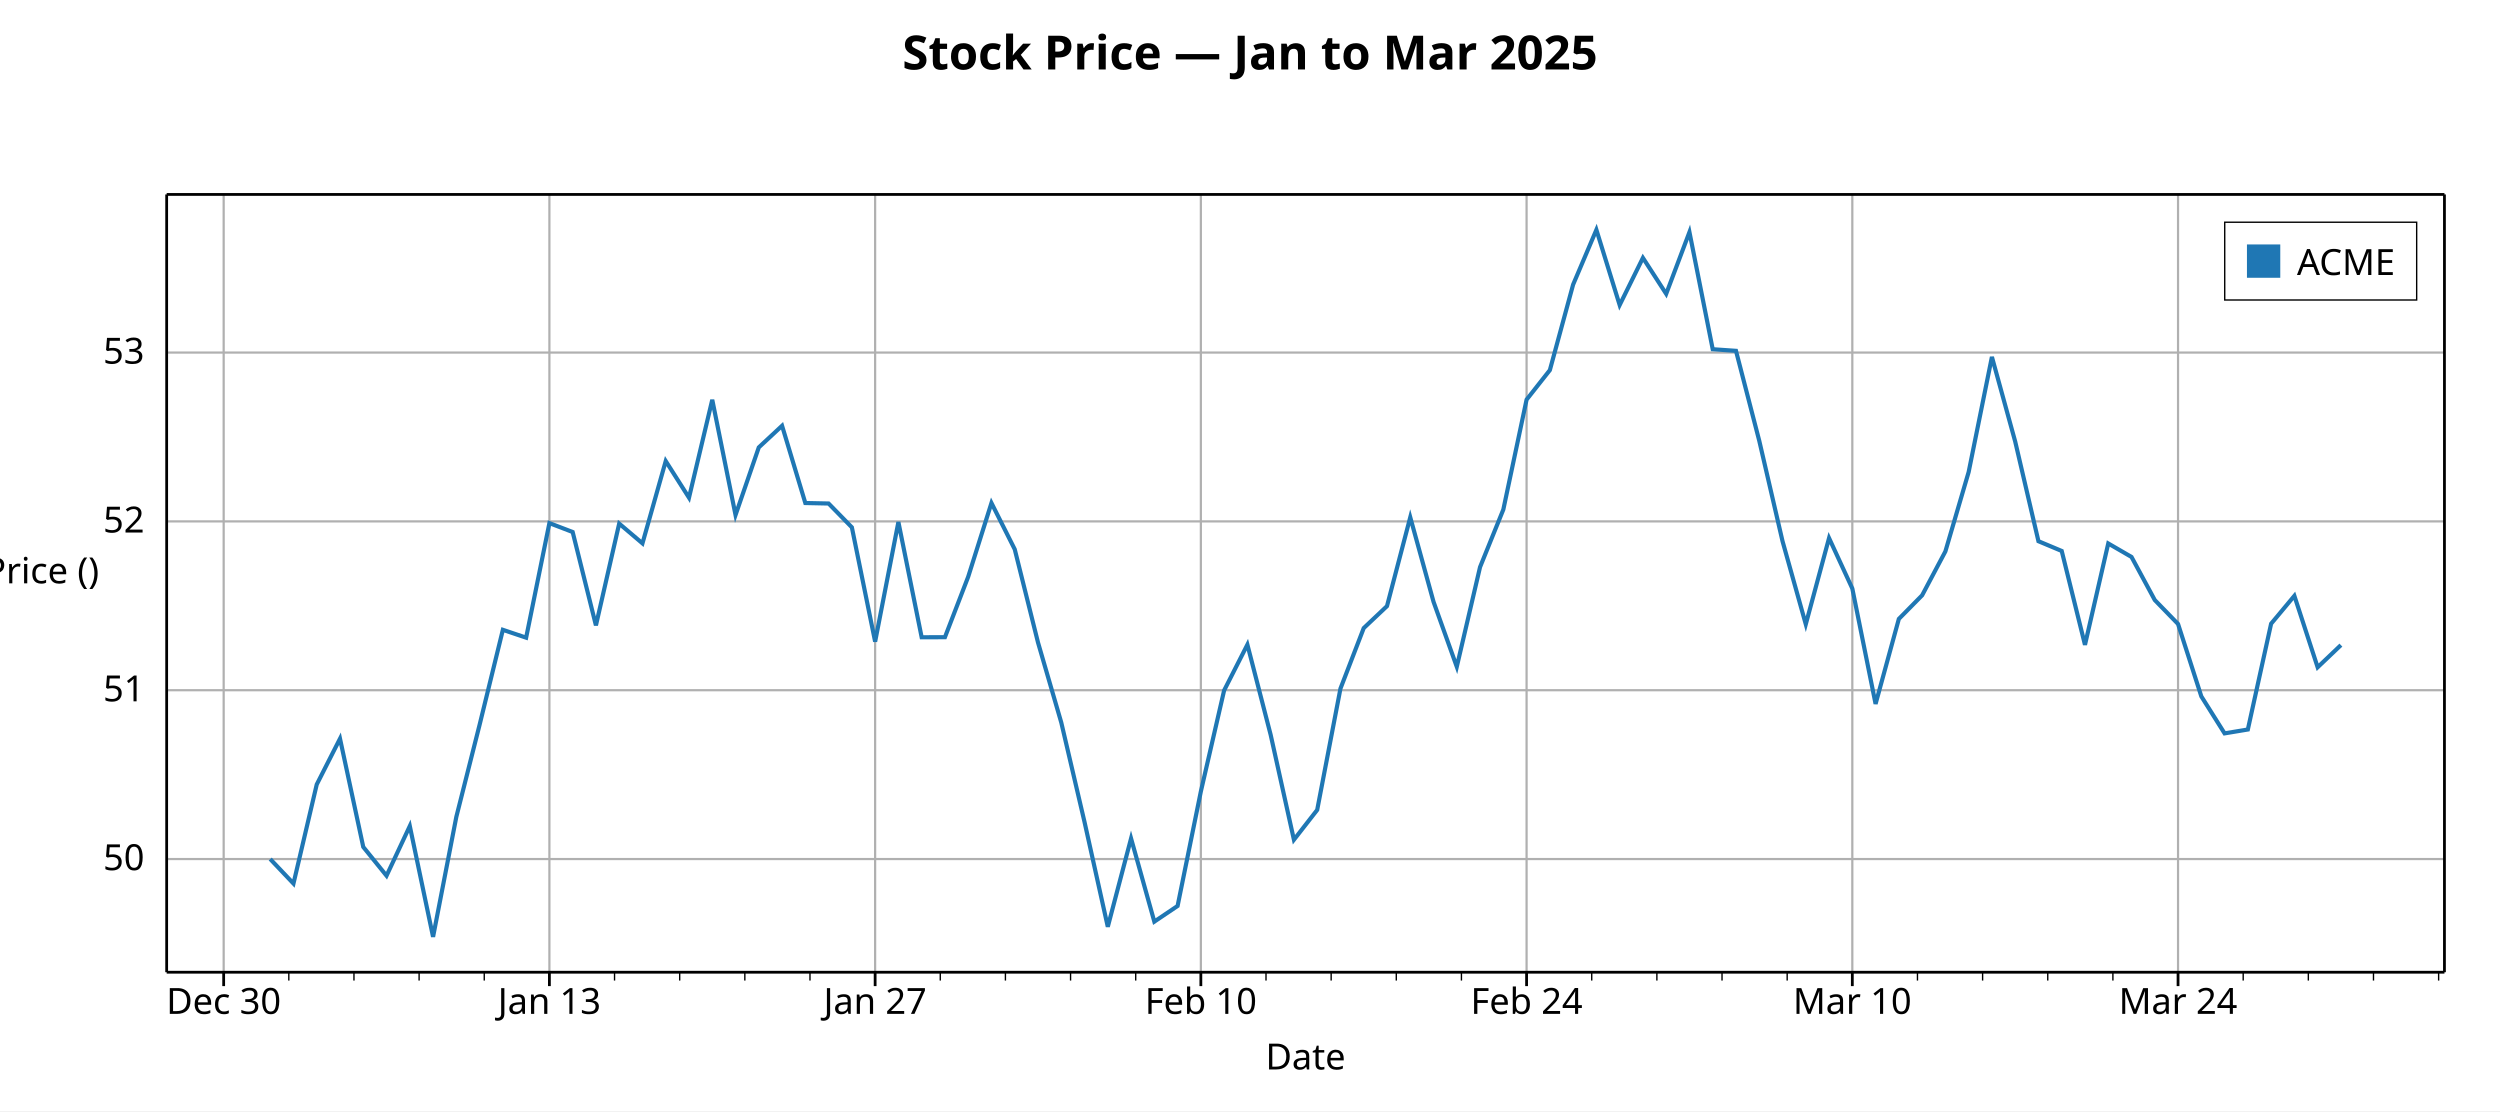
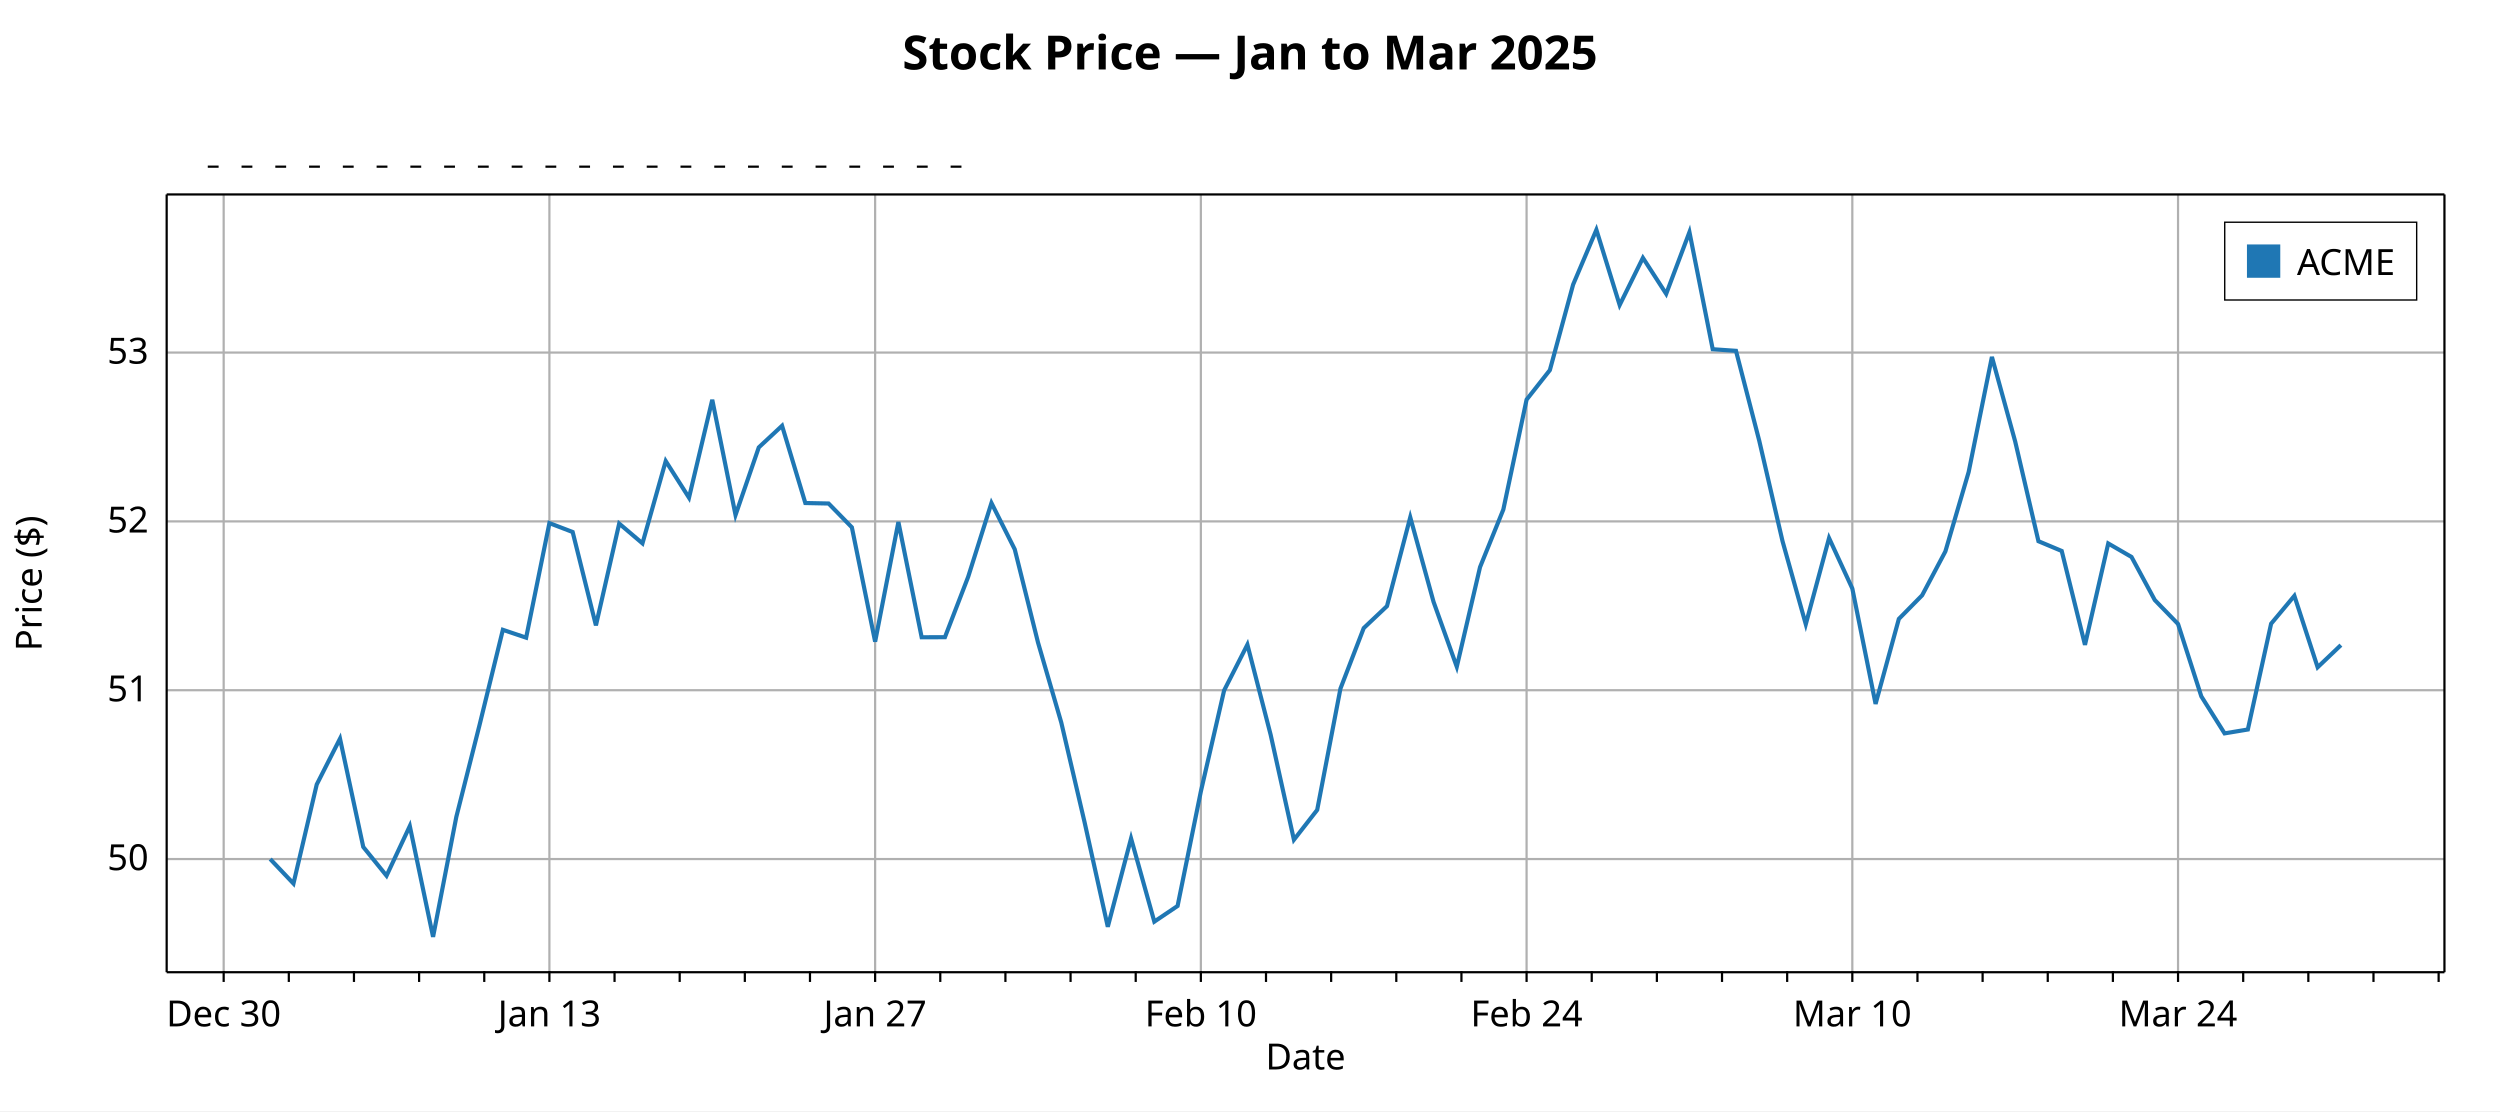
- <svg xmlns="http://www.w3.org/2000/svg" viewBox="0 0 900 400" width="900" height="400">
+ <svg xmlns="http://www.w3.org/2000/svg" viewBox="0 0 900 400" width="900" height="400" role="img" aria-labelledby="chart-title">
  <rect x="0" y="0" width="900" height="400" fill="#FFFFFF" />
  <text x="450" y="25" font-family="sans-serif" font-size="17" text-anchor="middle" font-weight="bold" fill="#000000">Stock Price — Jan to Mar 2025</text>
  <rect x="60" y="70" width="820" height="280" fill="#FFFFFF" />
  <line x1="80.521" y1="70" x2="80.521" y2="350" stroke="#B0B0B0" stroke-width="0.8" />
  <line x1="197.783" y1="70" x2="197.783" y2="350" stroke="#B0B0B0" stroke-width="0.8" />
  <line x1="315.046" y1="70" x2="315.046" y2="350" stroke="#B0B0B0" stroke-width="0.8" />
  <line x1="432.308" y1="70" x2="432.308" y2="350" stroke="#B0B0B0" stroke-width="0.8" />
  <line x1="549.571" y1="70" x2="549.571" y2="350" stroke="#B0B0B0" stroke-width="0.8" />
  <line x1="666.834" y1="70" x2="666.834" y2="350" stroke="#B0B0B0" stroke-width="0.8" />
  <line x1="784.096" y1="70" x2="784.096" y2="350" stroke="#B0B0B0" stroke-width="0.8" />
  <line x1="60" y1="309.257" x2="880" y2="309.257" stroke="#B0B0B0" stroke-width="0.8" />
  <line x1="60" y1="248.479" x2="880" y2="248.479" stroke="#B0B0B0" stroke-width="0.8" />
  <line x1="60" y1="187.701" x2="880" y2="187.701" stroke="#B0B0B0" stroke-width="0.8" />
  <line x1="60" y1="126.922" x2="880" y2="126.922" stroke="#B0B0B0" stroke-width="0.8" />
-   <line x1="80.521" y1="350" x2="80.521" y2="355" stroke="#000000" stroke-width="1" />
-   <text x="80.521" y="365" font-family="sans-serif" font-size="13" text-anchor="middle" fill="#000000">Dec 30</text>
-   <line x1="197.783" y1="350" x2="197.783" y2="355" stroke="#000000" stroke-width="1" />
-   <text x="197.783" y="365" font-family="sans-serif" font-size="13" text-anchor="middle" fill="#000000">Jan 13</text>
-   <line x1="315.046" y1="350" x2="315.046" y2="355" stroke="#000000" stroke-width="1" />
-   <text x="315.046" y="365" font-family="sans-serif" font-size="13" text-anchor="middle" fill="#000000">Jan 27</text>
-   <line x1="432.308" y1="350" x2="432.308" y2="355" stroke="#000000" stroke-width="1" />
-   <text x="432.308" y="365" font-family="sans-serif" font-size="13" text-anchor="middle" fill="#000000">Feb 10</text>
-   <line x1="549.571" y1="350" x2="549.571" y2="355" stroke="#000000" stroke-width="1" />
-   <text x="549.571" y="365" font-family="sans-serif" font-size="13" text-anchor="middle" fill="#000000">Feb 24</text>
-   <line x1="666.834" y1="350" x2="666.834" y2="355" stroke="#000000" stroke-width="1" />
-   <text x="666.834" y="365" font-family="sans-serif" font-size="13" text-anchor="middle" fill="#000000">Mar 10</text>
-   <line x1="784.096" y1="350" x2="784.096" y2="355" stroke="#000000" stroke-width="1" />
-   <text x="784.096" y="365" font-family="sans-serif" font-size="13" text-anchor="middle" fill="#000000">Mar 24</text>
-   <line x1="103.973" y1="350" x2="103.973" y2="353" stroke="#000000" stroke-width="0.5" />
-   <line x1="127.426" y1="350" x2="127.426" y2="353" stroke="#000000" stroke-width="0.5" />
-   <line x1="150.878" y1="350" x2="150.878" y2="353" stroke="#000000" stroke-width="0.5" />
-   <line x1="174.331" y1="350" x2="174.331" y2="353" stroke="#000000" stroke-width="0.5" />
-   <line x1="221.236" y1="350" x2="221.236" y2="353" stroke="#000000" stroke-width="0.5" />
-   <line x1="244.688" y1="350" x2="244.688" y2="353" stroke="#000000" stroke-width="0.5" />
-   <line x1="268.141" y1="350" x2="268.141" y2="353" stroke="#000000" stroke-width="0.5" />
-   <line x1="291.593" y1="350" x2="291.593" y2="353" stroke="#000000" stroke-width="0.5" />
-   <line x1="338.498" y1="350" x2="338.498" y2="353" stroke="#000000" stroke-width="0.5" />
-   <line x1="361.951" y1="350" x2="361.951" y2="353" stroke="#000000" stroke-width="0.5" />
-   <line x1="385.403" y1="350" x2="385.403" y2="353" stroke="#000000" stroke-width="0.5" />
-   <line x1="408.856" y1="350" x2="408.856" y2="353" stroke="#000000" stroke-width="0.5" />
-   <line x1="455.761" y1="350" x2="455.761" y2="353" stroke="#000000" stroke-width="0.5" />
-   <line x1="479.213" y1="350" x2="479.213" y2="353" stroke="#000000" stroke-width="0.5" />
-   <line x1="502.666" y1="350" x2="502.666" y2="353" stroke="#000000" stroke-width="0.5" />
-   <line x1="526.118" y1="350" x2="526.118" y2="353" stroke="#000000" stroke-width="0.5" />
-   <line x1="573.023" y1="350" x2="573.023" y2="353" stroke="#000000" stroke-width="0.5" />
-   <line x1="596.476" y1="350" x2="596.476" y2="353" stroke="#000000" stroke-width="0.5" />
-   <line x1="619.928" y1="350" x2="619.928" y2="353" stroke="#000000" stroke-width="0.5" />
-   <line x1="643.381" y1="350" x2="643.381" y2="353" stroke="#000000" stroke-width="0.5" />
-   <line x1="690.286" y1="350" x2="690.286" y2="353" stroke="#000000" stroke-width="0.5" />
-   <line x1="713.739" y1="350" x2="713.739" y2="353" stroke="#000000" stroke-width="0.5" />
-   <line x1="737.191" y1="350" x2="737.191" y2="353" stroke="#000000" stroke-width="0.5" />
-   <line x1="760.644" y1="350" x2="760.644" y2="353" stroke="#000000" stroke-width="0.5" />
-   <line x1="807.549" y1="350" x2="807.549" y2="353" stroke="#000000" stroke-width="0.5" />
-   <line x1="831.001" y1="350" x2="831.001" y2="353" stroke="#000000" stroke-width="0.5" />
-   <line x1="854.454" y1="350" x2="854.454" y2="353" stroke="#000000" stroke-width="0.5" />
-   <line x1="877.906" y1="350" x2="877.906" y2="353" stroke="#000000" stroke-width="0.5" />
-   <line x1="-382334.285" y1="309.257" x2="-382329.285" y2="309.257" stroke="#000000" stroke-width="1" />
-   <text x="52" y="313.257" font-family="sans-serif" font-size="13" text-anchor="end" fill="#000000">50</text>
-   <line x1="-382334.285" y1="248.479" x2="-382329.285" y2="248.479" stroke="#000000" stroke-width="1" />
-   <text x="52" y="252.479" font-family="sans-serif" font-size="13" text-anchor="end" fill="#000000">51</text>
-   <line x1="-382334.285" y1="187.701" x2="-382329.285" y2="187.701" stroke="#000000" stroke-width="1" />
-   <text x="52" y="191.701" font-family="sans-serif" font-size="13" text-anchor="end" fill="#000000">52</text>
-   <line x1="-382334.285" y1="126.922" x2="-382329.285" y2="126.922" stroke="#000000" stroke-width="1" />
-   <text x="52" y="130.922" font-family="sans-serif" font-size="13" text-anchor="end" fill="#000000">53</text>
-   <line x1="-382332.285" y1="345.724" x2="-382329.285" y2="345.724" stroke="#000000" stroke-width="0.5" />
-   <line x1="-382332.285" y1="333.569" x2="-382329.285" y2="333.569" stroke="#000000" stroke-width="0.5" />
-   <line x1="-382332.285" y1="321.413" x2="-382329.285" y2="321.413" stroke="#000000" stroke-width="0.5" />
-   <line x1="-382332.285" y1="297.102" x2="-382329.285" y2="297.102" stroke="#000000" stroke-width="0.5" />
-   <line x1="-382332.285" y1="284.946" x2="-382329.285" y2="284.946" stroke="#000000" stroke-width="0.5" />
-   <line x1="-382332.285" y1="272.79" x2="-382329.285" y2="272.79" stroke="#000000" stroke-width="0.5" />
-   <line x1="-382332.285" y1="260.635" x2="-382329.285" y2="260.635" stroke="#000000" stroke-width="0.5" />
-   <line x1="-382332.285" y1="236.323" x2="-382329.285" y2="236.323" stroke="#000000" stroke-width="0.5" />
-   <line x1="-382332.285" y1="224.168" x2="-382329.285" y2="224.168" stroke="#000000" stroke-width="0.5" />
-   <line x1="-382332.285" y1="212.012" x2="-382329.285" y2="212.012" stroke="#000000" stroke-width="0.5" />
-   <line x1="-382332.285" y1="199.856" x2="-382329.285" y2="199.856" stroke="#000000" stroke-width="0.5" />
-   <line x1="-382332.285" y1="175.545" x2="-382329.285" y2="175.545" stroke="#000000" stroke-width="0.5" />
-   <line x1="-382332.285" y1="163.389" x2="-382329.285" y2="163.389" stroke="#000000" stroke-width="0.5" />
-   <line x1="-382332.285" y1="151.234" x2="-382329.285" y2="151.234" stroke="#000000" stroke-width="0.5" />
-   <line x1="-382332.285" y1="139.078" x2="-382329.285" y2="139.078" stroke="#000000" stroke-width="0.5" />
-   <line x1="-382332.285" y1="114.766" x2="-382329.285" y2="114.766" stroke="#000000" stroke-width="0.5" />
-   <line x1="-382332.285" y1="102.611" x2="-382329.285" y2="102.611" stroke="#000000" stroke-width="0.5" />
-   <line x1="-382332.285" y1="90.455" x2="-382329.285" y2="90.455" stroke="#000000" stroke-width="0.5" />
-   <line x1="-382332.285" y1="78.299" x2="-382329.285" y2="78.299" stroke="#000000" stroke-width="0.5" />
-   <polyline points="97.273,309.257 105.649,318.08 114.025,282.411 122.4,265.915 130.776,304.911 139.152,315.264 147.528,297.38 155.904,337.273 164.28,294.062 172.656,260.917 181.032,226.732 189.408,229.557 197.783,188.32 206.159,191.528 214.535,225.141 222.911,188.496 231.287,195.606 239.663,165.987 248.039,179.175 256.415,143.923 264.791,185.402 273.166,161.06 281.542,153.274 289.918,181.085 298.294,181.264 306.67,189.835 315.046,230.991 323.422,187.926 331.798,229.419 340.174,229.391 348.55,207.636 356.925,181.072 365.301,197.74 373.677,231.286 382.053,260.091 390.429,295.925 398.805,333.638 407.181,301.836 415.557,331.784 423.933,326.141 432.308,284.926 440.684,248.55 449.06,232.072 457.436,264.529 465.812,302.309 474.188,291.574 482.564,247.883 490.94,226.12 499.316,218.2 507.692,186.23 516.067,216.634 524.443,240.034 532.819,204.148 541.195,183.441 549.571,143.869 557.947,133.246 566.323,102.448 574.699,82.727 583.075,109.814 591.45,92.831 599.826,105.789 608.202,83.563 616.578,125.723 624.954,126.301 633.33,158.671 641.706,194.811 650.082,224.728 658.458,193.705 666.834,211.868 675.209,253.408 683.585,222.81 691.961,214.316 700.337,198.509 708.713,169.933 717.089,128.489 725.465,158.936 733.841,194.833 742.217,198.349 750.592,232.142 758.968,195.648 767.344,200.504 775.72,216.015 784.096,224.63 792.472,250.686 800.848,264.015 809.224,262.62 817.6,224.536 825.975,214.503 834.351,240.214 842.727,232.235" fill="none" stroke="#1F77B4" stroke-width="1.5" />
-   <g class="spine">
-     <line x1="60" y1="350" x2="880" y2="350" stroke="#000000" stroke-width="1" />
+   <line x1="80.521" y1="349.6" x2="80.521" y2="353.5" stroke="#000000" stroke-width="0.8" />
+   <text x="80.521" y="369.5" font-family="sans-serif" font-size="13" text-anchor="middle" fill="#000000">Dec 30</text>
+   <line x1="197.783" y1="349.6" x2="197.783" y2="353.5" stroke="#000000" stroke-width="0.8" />
+   <text x="197.783" y="369.5" font-family="sans-serif" font-size="13" text-anchor="middle" fill="#000000">Jan 13</text>
+   <line x1="315.046" y1="349.6" x2="315.046" y2="353.5" stroke="#000000" stroke-width="0.8" />
+   <text x="315.046" y="369.5" font-family="sans-serif" font-size="13" text-anchor="middle" fill="#000000">Jan 27</text>
+   <line x1="432.308" y1="349.6" x2="432.308" y2="353.5" stroke="#000000" stroke-width="0.8" />
+   <text x="432.308" y="369.5" font-family="sans-serif" font-size="13" text-anchor="middle" fill="#000000">Feb 10</text>
+   <line x1="549.571" y1="349.6" x2="549.571" y2="353.5" stroke="#000000" stroke-width="0.8" />
+   <text x="549.571" y="369.5" font-family="sans-serif" font-size="13" text-anchor="middle" fill="#000000">Feb 24</text>
+   <line x1="666.834" y1="349.6" x2="666.834" y2="353.5" stroke="#000000" stroke-width="0.8" />
+   <text x="666.834" y="369.5" font-family="sans-serif" font-size="13" text-anchor="middle" fill="#000000">Mar 10</text>
+   <line x1="784.096" y1="349.6" x2="784.096" y2="353.5" stroke="#000000" stroke-width="0.8" />
+   <text x="784.096" y="369.5" font-family="sans-serif" font-size="13" text-anchor="middle" fill="#000000">Mar 24</text>
+   <line x1="103.973" y1="349.6" x2="103.973" y2="353.5" stroke="#000000" stroke-width="0.8" />
+   <line x1="127.426" y1="349.6" x2="127.426" y2="353.5" stroke="#000000" stroke-width="0.8" />
+   <line x1="150.878" y1="349.6" x2="150.878" y2="353.5" stroke="#000000" stroke-width="0.8" />
+   <line x1="174.331" y1="349.6" x2="174.331" y2="353.5" stroke="#000000" stroke-width="0.8" />
+   <line x1="221.236" y1="349.6" x2="221.236" y2="353.5" stroke="#000000" stroke-width="0.8" />
+   <line x1="244.688" y1="349.6" x2="244.688" y2="353.5" stroke="#000000" stroke-width="0.8" />
+   <line x1="268.141" y1="349.6" x2="268.141" y2="353.5" stroke="#000000" stroke-width="0.8" />
+   <line x1="291.593" y1="349.6" x2="291.593" y2="353.5" stroke="#000000" stroke-width="0.8" />
+   <line x1="338.498" y1="349.6" x2="338.498" y2="353.5" stroke="#000000" stroke-width="0.8" />
+   <line x1="361.951" y1="349.6" x2="361.951" y2="353.5" stroke="#000000" stroke-width="0.8" />
+   <line x1="385.403" y1="349.6" x2="385.403" y2="353.5" stroke="#000000" stroke-width="0.8" />
+   <line x1="408.856" y1="349.6" x2="408.856" y2="353.5" stroke="#000000" stroke-width="0.8" />
+   <line x1="455.761" y1="349.6" x2="455.761" y2="353.5" stroke="#000000" stroke-width="0.8" />
+   <line x1="479.213" y1="349.6" x2="479.213" y2="353.5" stroke="#000000" stroke-width="0.8" />
+   <line x1="502.666" y1="349.6" x2="502.666" y2="353.5" stroke="#000000" stroke-width="0.8" />
+   <line x1="526.118" y1="349.6" x2="526.118" y2="353.5" stroke="#000000" stroke-width="0.8" />
+   <line x1="573.023" y1="349.6" x2="573.023" y2="353.5" stroke="#000000" stroke-width="0.8" />
+   <line x1="596.476" y1="349.6" x2="596.476" y2="353.5" stroke="#000000" stroke-width="0.8" />
+   <line x1="619.928" y1="349.6" x2="619.928" y2="353.5" stroke="#000000" stroke-width="0.8" />
+   <line x1="643.381" y1="349.6" x2="643.381" y2="353.5" stroke="#000000" stroke-width="0.8" />
+   <line x1="690.286" y1="349.6" x2="690.286" y2="353.5" stroke="#000000" stroke-width="0.8" />
+   <line x1="713.739" y1="349.6" x2="713.739" y2="353.5" stroke="#000000" stroke-width="0.8" />
+   <line x1="737.191" y1="349.6" x2="737.191" y2="353.5" stroke="#000000" stroke-width="0.8" />
+   <line x1="760.644" y1="349.6" x2="760.644" y2="353.5" stroke="#000000" stroke-width="0.8" />
+   <line x1="807.549" y1="349.6" x2="807.549" y2="353.5" stroke="#000000" stroke-width="0.8" />
+   <line x1="831.001" y1="349.6" x2="831.001" y2="353.5" stroke="#000000" stroke-width="0.8" />
+   <line x1="854.454" y1="349.6" x2="854.454" y2="353.5" stroke="#000000" stroke-width="0.8" />
+   <line x1="877.906" y1="349.6" x2="877.906" y2="353.5" stroke="#000000" stroke-width="0.8" />
+   <line x1="305.757" y1="60" x2="309.657" y2="60" stroke="#000000" stroke-width="0.8" />
+   <text x="53.5" y="313.257" font-family="sans-serif" font-size="13" text-anchor="end" fill="#000000">50</text>
+   <line x1="244.979" y1="60" x2="248.879" y2="60" stroke="#000000" stroke-width="0.8" />
+   <text x="53.5" y="252.479" font-family="sans-serif" font-size="13" text-anchor="end" fill="#000000">51</text>
+   <line x1="184.201" y1="60" x2="188.101" y2="60" stroke="#000000" stroke-width="0.8" />
+   <text x="53.5" y="191.701" font-family="sans-serif" font-size="13" text-anchor="end" fill="#000000">52</text>
+   <line x1="123.422" y1="60" x2="127.322" y2="60" stroke="#000000" stroke-width="0.8" />
+   <text x="53.5" y="130.922" font-family="sans-serif" font-size="13" text-anchor="end" fill="#000000">53</text>
+   <line x1="342.224" y1="60" x2="346.124" y2="60" stroke="#000000" stroke-width="0.8" />
+   <line x1="330.069" y1="60" x2="333.969" y2="60" stroke="#000000" stroke-width="0.8" />
+   <line x1="317.913" y1="60" x2="321.813" y2="60" stroke="#000000" stroke-width="0.8" />
+   <line x1="293.602" y1="60" x2="297.502" y2="60" stroke="#000000" stroke-width="0.8" />
+   <line x1="281.446" y1="60" x2="285.346" y2="60" stroke="#000000" stroke-width="0.8" />
+   <line x1="269.29" y1="60" x2="273.19" y2="60" stroke="#000000" stroke-width="0.8" />
+   <line x1="257.135" y1="60" x2="261.035" y2="60" stroke="#000000" stroke-width="0.8" />
+   <line x1="232.823" y1="60" x2="236.723" y2="60" stroke="#000000" stroke-width="0.8" />
+   <line x1="220.668" y1="60" x2="224.568" y2="60" stroke="#000000" stroke-width="0.8" />
+   <line x1="208.512" y1="60" x2="212.412" y2="60" stroke="#000000" stroke-width="0.8" />
+   <line x1="196.356" y1="60" x2="200.256" y2="60" stroke="#000000" stroke-width="0.8" />
+   <line x1="172.045" y1="60" x2="175.945" y2="60" stroke="#000000" stroke-width="0.8" />
+   <line x1="159.889" y1="60" x2="163.789" y2="60" stroke="#000000" stroke-width="0.8" />
+   <line x1="147.734" y1="60" x2="151.634" y2="60" stroke="#000000" stroke-width="0.8" />
+   <line x1="135.578" y1="60" x2="139.478" y2="60" stroke="#000000" stroke-width="0.8" />
+   <line x1="111.266" y1="60" x2="115.166" y2="60" stroke="#000000" stroke-width="0.8" />
+   <line x1="99.111" y1="60" x2="103.011" y2="60" stroke="#000000" stroke-width="0.8" />
+   <line x1="86.955" y1="60" x2="90.855" y2="60" stroke="#000000" stroke-width="0.8" />
+   <line x1="74.799" y1="60" x2="78.699" y2="60" stroke="#000000" stroke-width="0.8" />
+   <g class="series" aria-label="ACME">
+     <polyline points="97.273,309.257 105.649,318.08 114.025,282.411 122.4,265.915 130.776,304.911 139.152,315.264 147.528,297.38 155.904,337.273 164.28,294.062 172.656,260.917 181.032,226.732 189.408,229.557 197.783,188.32 206.159,191.528 214.535,225.141 222.911,188.496 231.287,195.606 239.663,165.987 248.039,179.175 256.415,143.923 264.791,185.402 273.166,161.06 281.542,153.274 289.918,181.085 298.294,181.264 306.67,189.835 315.046,230.991 323.422,187.926 331.798,229.419 340.174,229.391 348.55,207.636 356.925,181.072 365.301,197.74 373.677,231.286 382.053,260.091 390.429,295.925 398.805,333.638 407.181,301.836 415.557,331.784 423.933,326.141 432.308,284.926 440.684,248.55 449.06,232.072 457.436,264.529 465.812,302.309 474.188,291.574 482.564,247.883 490.94,226.12 499.316,218.2 507.692,186.23 516.067,216.634 524.443,240.034 532.819,204.148 541.195,183.441 549.571,143.869 557.947,133.246 566.323,102.448 574.699,82.727 583.075,109.814 591.45,92.831 599.826,105.789 608.202,83.563 616.578,125.723 624.954,126.301 633.33,158.671 641.706,194.811 650.082,224.728 658.458,193.705 666.834,211.868 675.209,253.408 683.585,222.81 691.961,214.316 700.337,198.509 708.713,169.933 717.089,128.489 725.465,158.936 733.841,194.833 742.217,198.349 750.592,232.142 758.968,195.648 767.344,200.504 775.72,216.015 784.096,224.63 792.472,250.686 800.848,264.015 809.224,262.62 817.6,224.536 825.975,214.503 834.351,240.214 842.727,232.235" fill="none" stroke="#1F77B4" stroke-width="1.5" />
  </g>
  <g class="spine">
-     <line x1="60" y1="70" x2="880" y2="70" stroke="#000000" stroke-width="1" />
+     <line x1="60" y1="350" x2="880" y2="350" stroke="#000000" stroke-width="0.8" />
  </g>
  <g class="spine">
-     <line x1="60" y1="70" x2="60" y2="350" stroke="#000000" stroke-width="1" />
+     <line x1="60" y1="70" x2="880" y2="70" stroke="#000000" stroke-width="0.8" />
  </g>
  <g class="spine">
-     <line x1="880" y1="70" x2="880" y2="350" stroke="#000000" stroke-width="1" />
+     <line x1="60" y1="70" x2="60" y2="350" stroke="#000000" stroke-width="0.8" />
  </g>
-   <rect x="800.9" y="80" width="69.1" height="28" fill="#FFFFFF" fill-opacity="0.863" stroke="#000000" stroke-width="0.5" />
-   <g class="legend">
+   <g class="spine">
+     <line x1="880" y1="70" x2="880" y2="350" stroke="#000000" stroke-width="0.8" />
+   </g>
+   <rect x="800.9" y="80" width="69.1" height="28" fill="#FFFFFF" fill-opacity="0.8" stroke="#000000" stroke-width="0.5" />
+   <g class="legend" aria-label="Chart legend">
    <rect x="808.9" y="88" width="12" height="12" fill="#1F77B4" />
    <text x="826.9" y="99" font-family="sans-serif" font-size="13" text-anchor="start" fill="#000000">ACME</text>
  </g>
  <text x="470" y="385" font-family="sans-serif" font-size="13" text-anchor="middle" fill="#000000">Date</text>
-   <text x="15" y="210" font-family="sans-serif" font-size="13" text-anchor="middle" fill="#000000">Price ()</text>
+   <text x="15" y="210" font-family="sans-serif" font-size="13" text-anchor="middle" transform="rotate(-90,15,210)" fill="#000000">Price ($)</text>
</svg>
